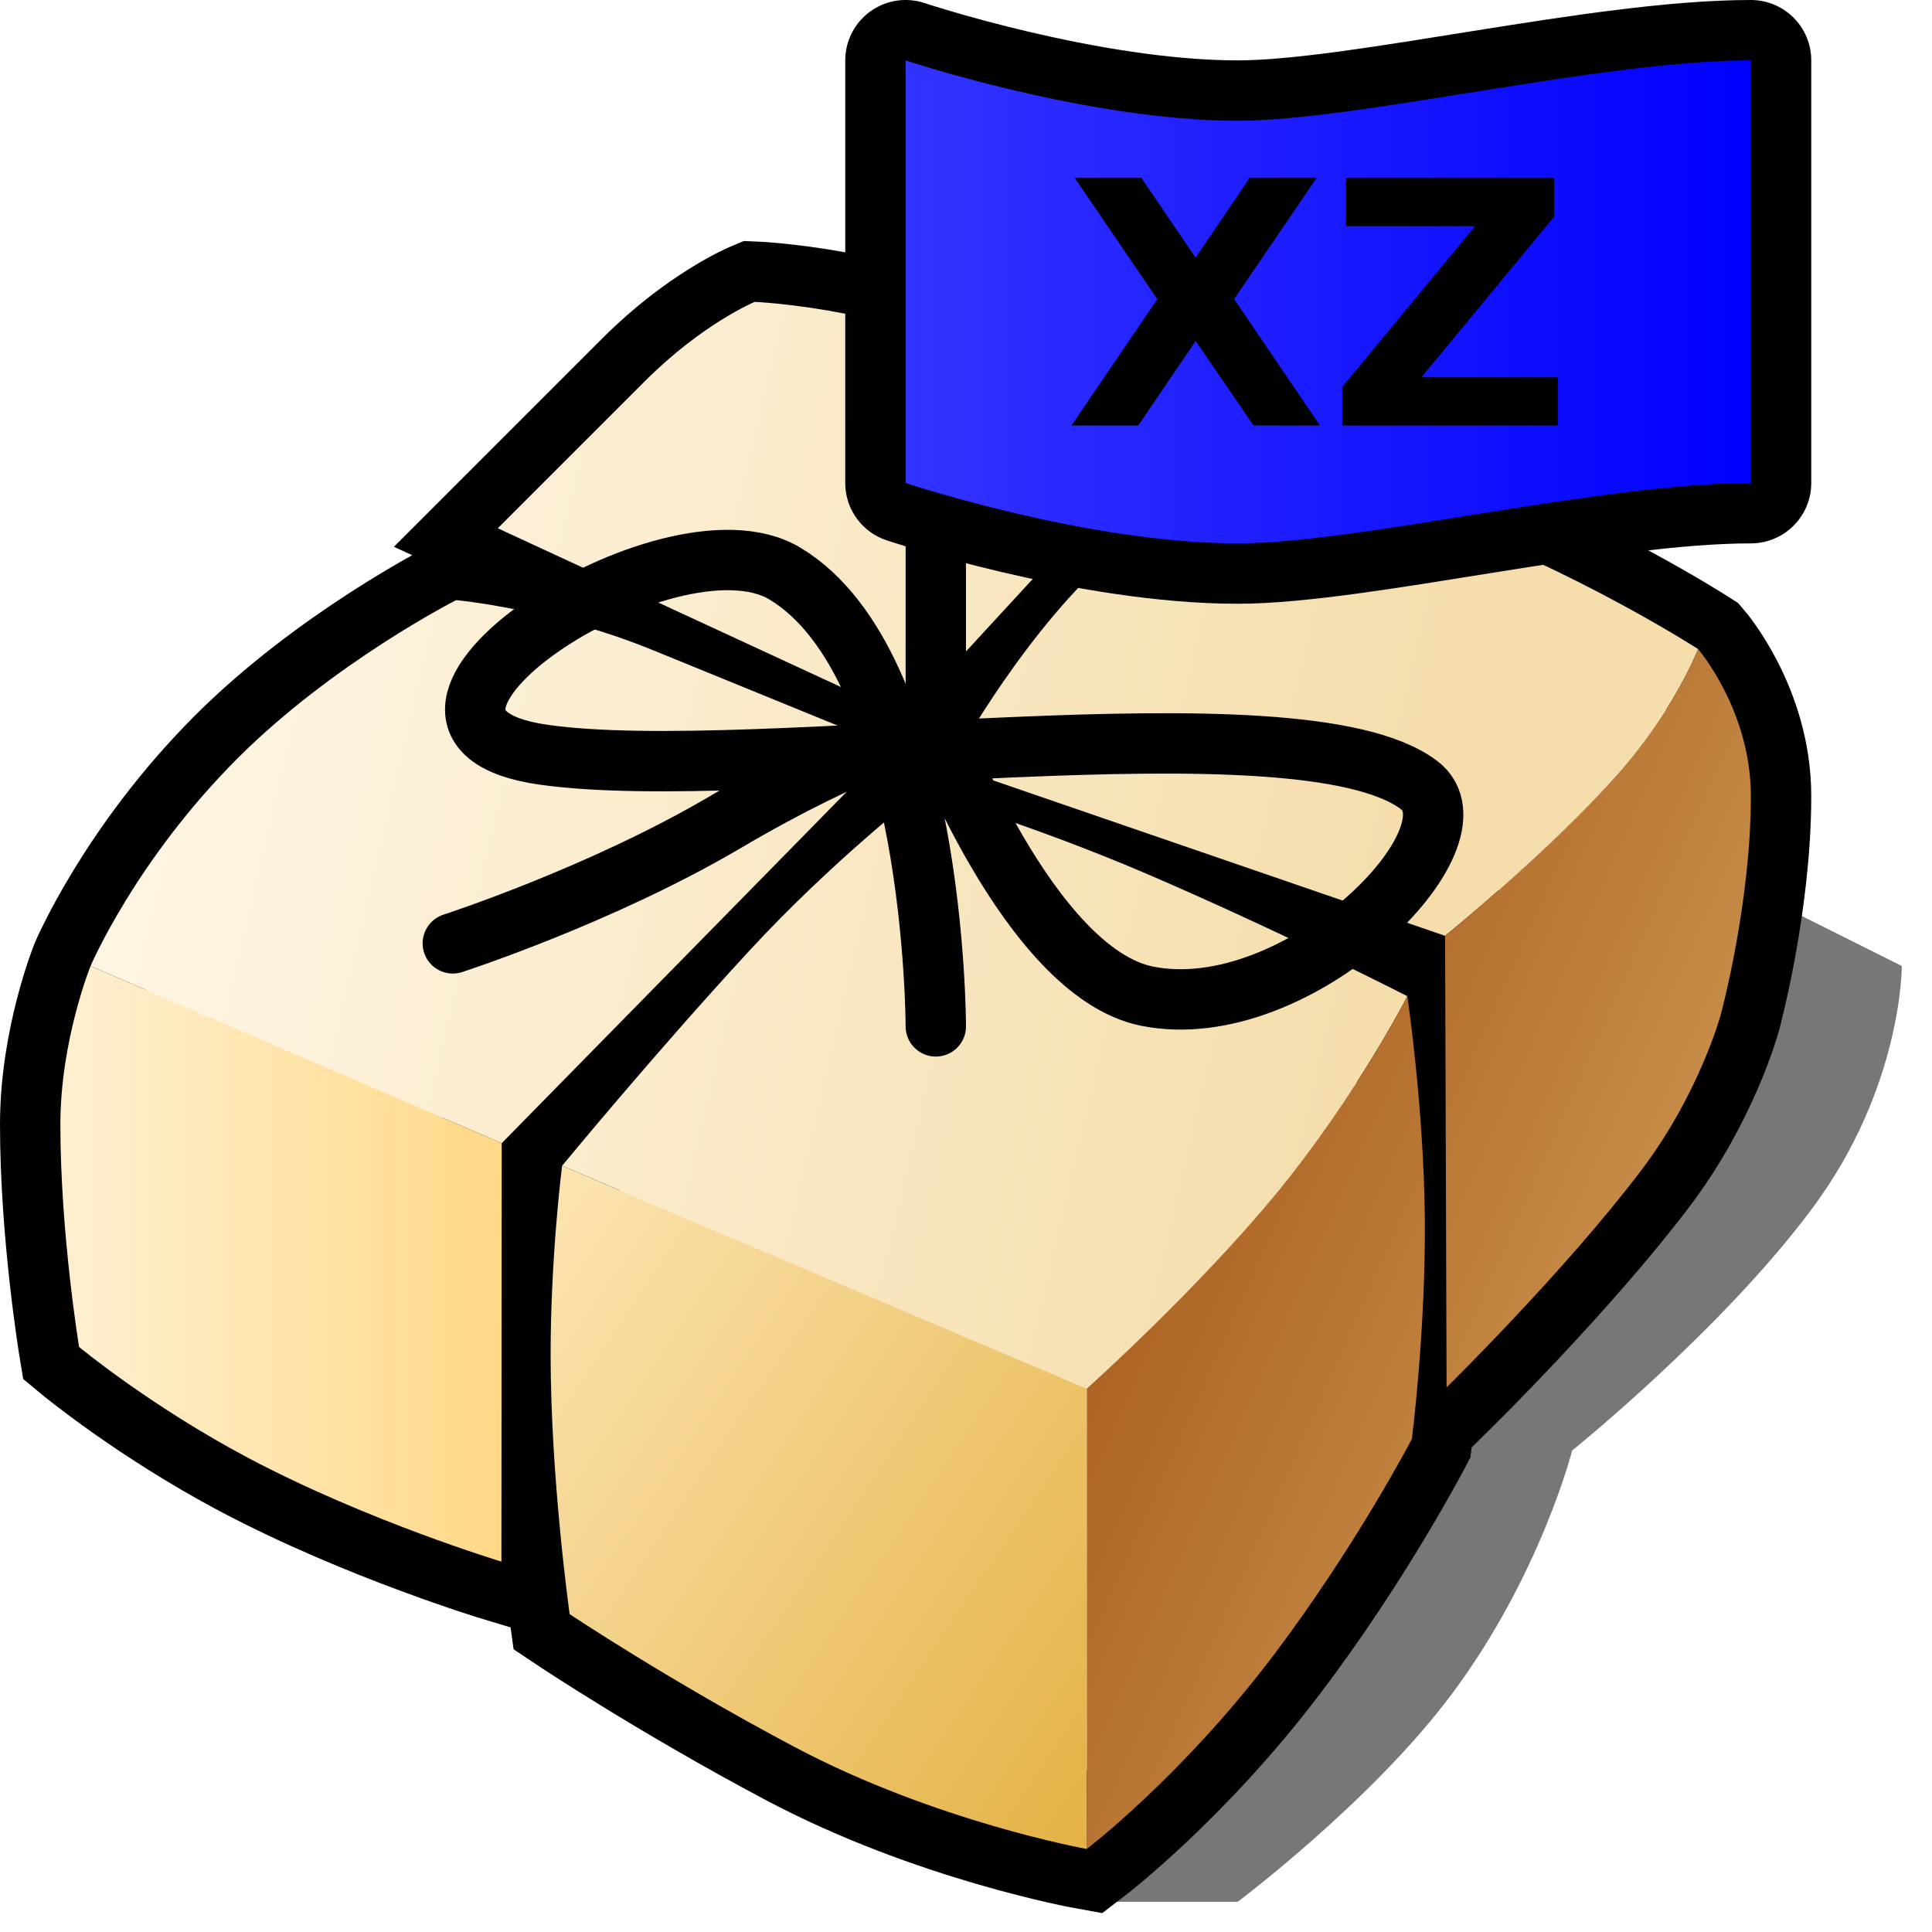
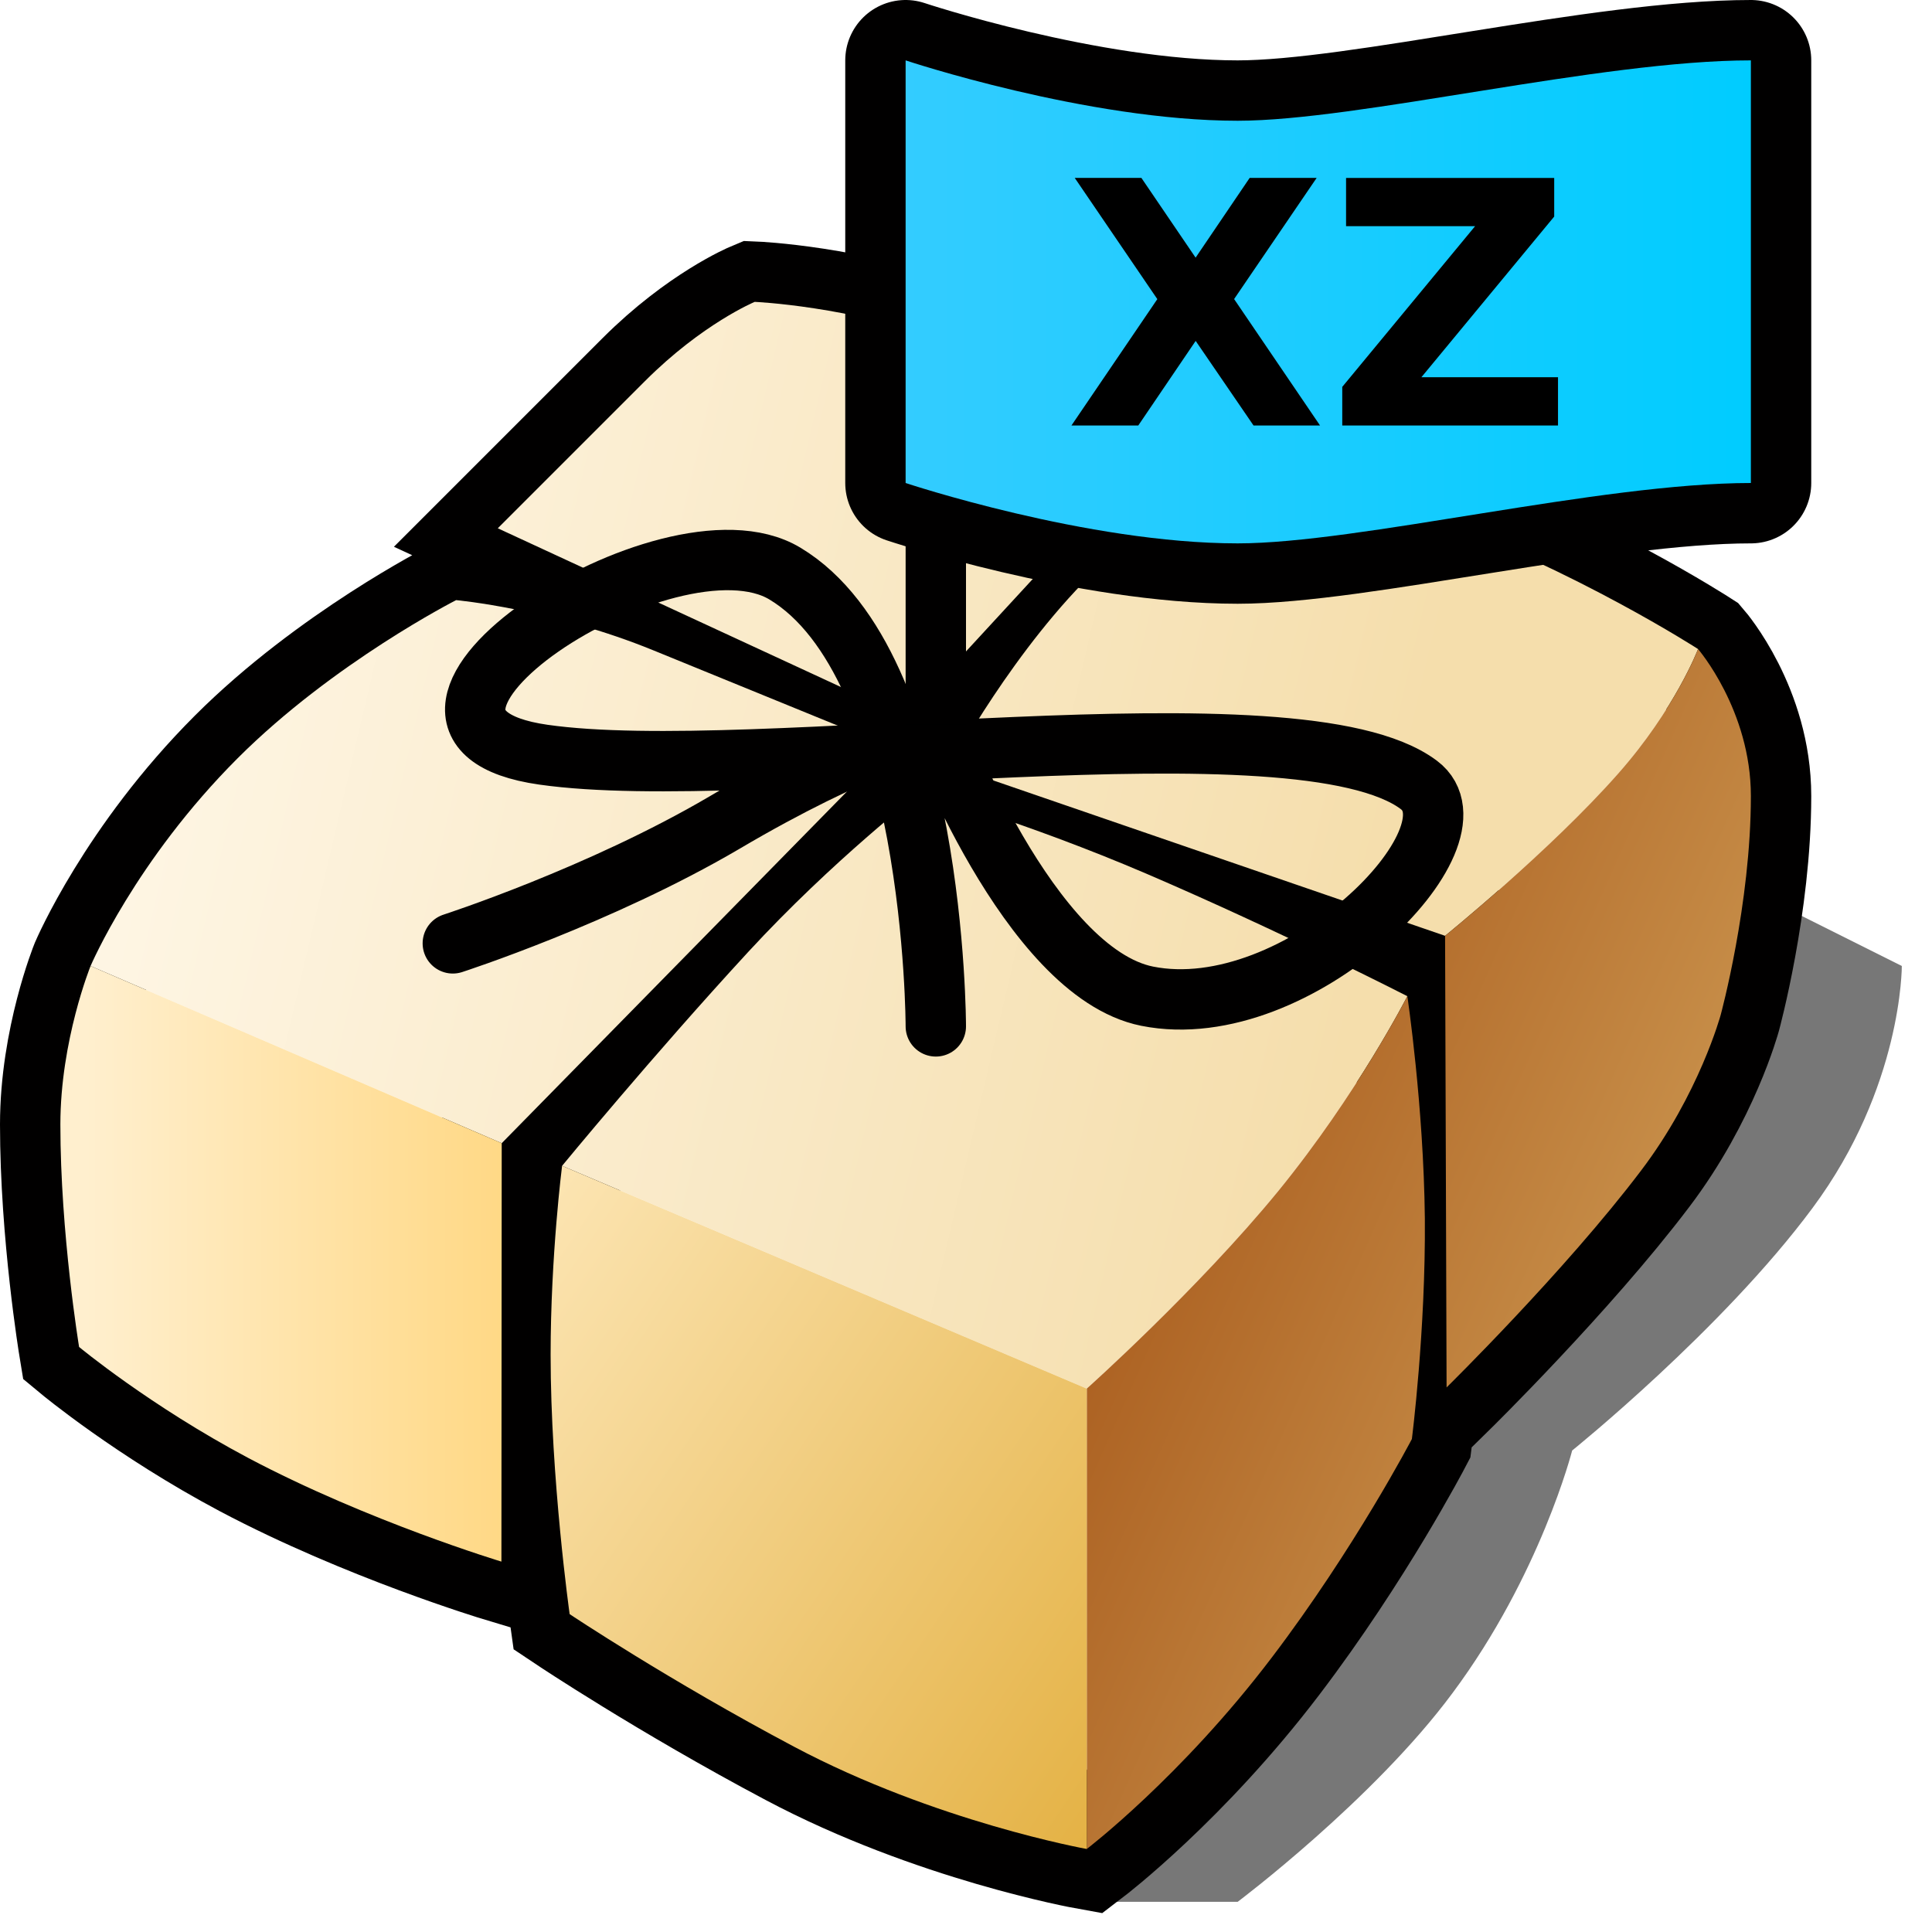
<svg xmlns="http://www.w3.org/2000/svg" xmlns:xlink="http://www.w3.org/1999/xlink" version="1.1" width="64" height="64" color-interpolation="linearRGB" id="svg2">
  <defs id="defs55">
    <linearGradient id="linearGradient7582">
-       <stop style="stop-color:#3333ff;stop-opacity:1" offset="0" id="stop7584" />
-       <stop style="stop-color:#0000ff;stop-opacity:1" offset="1" id="stop7586" />
+       <stop style="stop-color:#33ccff;stop-opacity:1" offset="0" id="stop7584" />
+       <stop style="stop-color:#00ccff;stop-opacity:1" offset="1" id="stop7586" />
    </linearGradient>
    <linearGradient y2="-15.63" x2="60.1" y1="-20.99" x1="31.15" gradientUnits="userSpaceOnUse" id="gradient4-2">
      <stop id="stop45-5" stop-color="#91ea85" offset="0" style="stop-color:#ff2700;stop-opacity:1" />
      <stop id="stop47-1" stop-color="#53cd42" offset="1" style="stop-color:#ff0000;stop-opacity:1" />
    </linearGradient>
    <linearGradient y2="-23.7" x2="58.34" y1="-34.14" x1="13.84" gradientUnits="userSpaceOnUse" id="gradient0">
      <stop id="stop11" stop-color="#fff8ea" offset="0" />
      <stop id="stop13" stop-color="#f5deac" offset="1" />
    </linearGradient>
    <linearGradient y2="14.51" x2="86.1" y1="-3.9" x1="44.72" gradientUnits="userSpaceOnUse" id="gradient1">
      <stop id="stop18" stop-color="#983f04" offset="0" />
      <stop id="stop20" stop-color="#e6c276" offset="1" />
    </linearGradient>
    <linearGradient y2="75.85" x2="-10.6" y1="94.92" x1="17.72" gradientUnits="userSpaceOnUse" id="gradient2">
      <stop id="stop25" stop-color="#e1ab36" offset="0" />
      <stop id="stop27" stop-color="#ffebc0" offset="1" />
    </linearGradient>
    <linearGradient y2="-60" x2="21.14" y1="-60" x1="2.85" gradientUnits="userSpaceOnUse" id="gradient3">
      <stop id="stop32" stop-color="#ffefce" offset="0" />
      <stop id="stop34" stop-color="#ffd16e" offset="1" />
    </linearGradient>
    <linearGradient y2="-15.63" x2="60.1" y1="-20.99" x1="31.15" gradientUnits="userSpaceOnUse" id="gradient4" gradientTransform="translate(28.47458,38.23729)">
      <stop id="stop45" stop-color="#ffc860" offset="0" />
      <stop id="stop47" stop-color="#ffb015" offset="1" />
    </linearGradient>
    <linearGradient xlink:href="#linearGradient7582" id="linearGradient7588" x1="81.729" y1="16" x2="109.729" y2="16" gradientUnits="userSpaceOnUse" gradientTransform="translate(-51.72881,-6)" />
+     <linearGradient id="linearGradient1287">
+       <stop id="stop1289" style="stop-color:#ffffff;stop-opacity:1;" offset="0" />
+       <stop id="stop1288" style="stop-color:#c2bfbf;stop-opacity:0.996;" offset="1" />
+     </linearGradient>
+     <linearGradient id="linearGradient898">
+       <stop id="stop900" offset="0" style="stop-color:#000000;stop-opacity:0.742;" />
+       <stop id="stop902" offset="1" style="stop-color:#000000;stop-opacity:0;" />
+     </linearGradient>
+     <linearGradient id="linearGradient888">
+       <stop id="stop890" offset="0" style="stop-color:#3d3d3d;stop-opacity:0.517;" />
+       <stop id="stop892" offset="1" style="stop-color:#ffffff;stop-opacity:0.558;" />
+     </linearGradient>
+     <linearGradient id="linearGradient672">
+       <stop id="stop673" offset="0" style="stop-color:#d9dfd5;stop-opacity:1;" />
+       <stop id="stop674" offset="1" style="stop-color:#ffffff;stop-opacity:1;" />
+     </linearGradient>
+     <linearGradient id="linearGradient616">
+       <stop id="stop617" offset="0" style="stop-color:#bfa673;stop-opacity:1;" />
+       <stop id="stop618" offset="1" style="stop-color:#f0f0f0;stop-opacity:1;" />
+     </linearGradient>
+     <linearGradient gradientTransform="scale(0.730143,1.369594)" gradientUnits="objectBoundingBox" y2="1.504" x2="0.917" y1="0.19" x1="0.419" id="linearGradient619" xlink:href="#linearGradient616" />
+     <radialGradient gradientTransform="scale(1.257427,0.795275)" fy="144.164" fx="83.71" r="305.23" cy="144.164" cx="83.71" id="radialGradient620" xlink:href="#linearGradient616" />
+     <linearGradient gradientTransform="scale(1.084598,0.922001)" gradientUnits="userSpaceOnUse" y2="20.213" x2="-1.112" y1="44.18" x1="36.107" id="linearGradient621" xlink:href="#linearGradient616" />
+     <radialGradient fy="52.995" fx="30.483" r="2.68" cy="52.995" cx="30.483" id="radialGradient632" xlink:href="#linearGradient898" gradientTransform="scale(1.082326,0.9239365)" gradientUnits="userSpaceOnUse" />
+     <radialGradient fy="0.835" fx="1.164" r="1.371" cy="0.835" cx="1.164" id="radialGradient634" xlink:href="#linearGradient616" />
+     <linearGradient y2="55.055" x2="56.488" y1="18.949" x1="15.687" id="linearGradient676" xlink:href="#linearGradient672" />
+     <linearGradient gradientUnits="userSpaceOnUse" y2="18.507" x2="36.58" y1="35.188" x1="40.153" id="linearGradient740" xlink:href="#linearGradient672" />
+     <linearGradient spreadMethod="pad" gradientTransform="scale(0.6830278,1.464069)" gradientUnits="userSpaceOnUse" y2="31.054" x2="38.148" y1="31.188" x1="47.371" id="linearGradient878" xlink:href="#linearGradient888" />
+     <linearGradient gradientUnits="userSpaceOnUse" spreadMethod="reflect" y2="124.542" x2="12.545" y1="119.879" x1="12.545" id="linearGradient896" xlink:href="#linearGradient888" gradientTransform="scale(2.3851,0.4192696)" />
+     <defs id="defs907">
+       <linearGradient id="linearGradient622">
+         <stop id="stop623" offset="0" style="stop-color:#f8e29d;stop-opacity:0.447;" />
+         <stop id="stop624" offset="1" style="stop-color:#272d2d;stop-opacity:0.478;" />
+       </linearGradient>
+       <linearGradient id="linearGradient617">
+         <stop id="stop918" offset="0" style="stop-color:#ffffff;stop-opacity:1;" />
+         <stop id="stop619" offset="1" style="stop-color:#000000;stop-opacity:1;" />
+       </linearGradient>
+       <linearGradient id="linearGradient613">
+         <stop id="stop614" offset="0" style="stop-color:#ffffff;stop-opacity:0.624;" />
+         <stop id="stop615" offset="1" style="stop-color:#5d6567;stop-opacity:1;" />
+       </linearGradient>
+       <linearGradient id="linearGradient607">
+         <stop id="stop608" offset="0" style="stop-color:#d7d5d5;stop-opacity:1;" />
+         <stop id="stop609" offset="1" style="stop-color:#000000;stop-opacity:0.404;" />
+       </linearGradient>
+       <radialGradient id="radialGradient610" xlink:href="#linearGradient622" />
+       <linearGradient gradientTransform="matrix(1,-1.054768e-5,-2.212897e-8,1,6.882726e-9,-4.703892e-9)" y2="1.201" x2="1.077" y1="-0.218" x1="-0.266" id="linearGradient612" xlink:href="#linearGradient617" />
+       <radialGradient gradientTransform="matrix(1.000001,1.020568e-7,2.121713e-5,0.999999,3.963748e-8,-1.000117e-8)" fy="1.174" fx="0.999" r="1.11" cy="1.174" cx="0.999" id="radialGradient616" xlink:href="#linearGradient613" />
+       <linearGradient y2="0.789" x2="-0.968" y1="0.906" x1="-0.427" id="linearGradient943" xlink:href="#linearGradient617" />
+       <linearGradient gradientUnits="objectBoundingBox" gradientTransform="matrix(0.999728,-1.063720e-5,-1.320046e-7,1.000272,-3.469447e-16,-1.358505e-16)" y2="0.129" x2="0.337" y1="1.173" x1="1.299" id="linearGradient626" xlink:href="#linearGradient617" />
+       <linearGradient gradientTransform="matrix(1,2.268336e-6,-1.975559e-5,1,5.713033e-8,3.856326e-8)" y2="-7.41785839e-2" x2="-0.738" y1="1.052" x1="1.22" id="linearGradient687" xlink:href="#linearGradient607" />
+       <linearGradient id="linearGradient742" xlink:href="#linearGradient622" />
+     </defs>
+     <defs id="defs3">
+       <linearGradient id="linearGradient1068">
+         <stop id="stop1070" style="stop-color:#d2d2d2;stop-opacity:1;" offset="0" />
+         <stop id="stop1069" style="stop-color:#ffffff;stop-opacity:1;" offset="1" />
+       </linearGradient>
+       <linearGradient xlink:href="#linearGradient1287" spreadMethod="pad" gradientUnits="objectBoundingBox" y2="0.5" x2="1" y1="0.5" x1="0" id="linearGradient1065" />
+       <linearGradient id="linearGradient1060">
+         <stop id="stop1063" style="stop-color:#ffffff;stop-opacity:1;" offset="0" />
+         <stop id="stop1062" style="stop-color:#acabaa;stop-opacity:0.996;" offset="0.5" />
+         <stop id="stop1061" style="stop-color:#5a5856;stop-opacity:0.996;" offset="1" />
+       </linearGradient>
+       <linearGradient id="linearGradient645">
+         <stop id="stop646" offset="0" style="stop-color:#aca597;stop-opacity:1;" />
+         <stop id="stop647" offset="1" style="stop-color:#ffffff;stop-opacity:1;" />
+       </linearGradient>
+       <linearGradient id="linearGradient593">
+         <stop id="stop594" offset="0" style="stop-color:#478acf;stop-opacity:1;" />
+         <stop id="stop595" offset="1" style="stop-color:#65c6f7;stop-opacity:1;" />
+       </linearGradient>
+       <linearGradient id="linearGradient574">
+         <stop id="stop575" offset="0" style="stop-color:#85ad92;stop-opacity:1;" />
+         <stop id="stop576" offset="1" style="stop-color:#559db2;stop-opacity:0.772;" />
+       </linearGradient>
+       <linearGradient id="linearGradient570">
+         <stop id="stop571" offset="0" style="stop-color:#000000;stop-opacity:1;" />
+         <stop id="stop572" offset="1" style="stop-color:#ffffff;stop-opacity:0;" />
+       </linearGradient>
+       <linearGradient y2="-0.033" x2="0.66" y1="-0.787" x1="0.618" xlink:href="#linearGradient1060" id="linearGradient573" />
+       <linearGradient y2="0.416" x2="0.498" y1="0.991" x1="1.019" xlink:href="#linearGradient1068" id="linearGradient1213" />
+       <radialGradient fy="0.621" fx="0.783" r="0.838" cy="0.621" cx="0.783" xlink:href="#linearGradient570" id="radialGradient581" />
+       <linearGradient y2="0.425" x2="0.853" y1="0.859" x1="1.072" xlink:href="#linearGradient1068" id="linearGradient580" />
+       <linearGradient y2="0.113" x2="0.085" y1="0.028" x1="-0.129" id="linearGradient901" xlink:href="#linearGradient1060" />
+       <linearGradient y2="0.931" x2="0.554" y1="0.199" x1="0.259" id="linearGradient902" xlink:href="#linearGradient570" />
+       <linearGradient y2="1.812" x2="0.434" y1="-1.688" x1="0.148" id="linearGradient916" xlink:href="#linearGradient1068" />
+       <defs id="defs890">
+         <linearGradient xlink:href="#linearGradient1065" spreadMethod="pad" gradientUnits="objectBoundingBox" y2="0.5" x2="1" y1="0.5" x1="0" id="linearGradient922" />
+         <linearGradient xlink:href="#linearGradient1060" spreadMethod="pad" gradientUnits="objectBoundingBox" y2="0.5" x2="1" y1="0.5" x1="0" id="linearGradient908" />
+         <linearGradient xlink:href="#linearGradient1068" spreadMethod="pad" gradientUnits="objectBoundingBox" y2="0.5" x2="1" y1="0.5" x1="0" id="linearGradient894" />
+         <linearGradient y2="1.191" x2="0.613" y1="-0.336" x1="0.596" id="linearGradient897" xlink:href="#linearGradient894" />
+         <linearGradient y2="0.218" x2="0.467" y1="1.028" x1="0.964" id="linearGradient1119" xlink:href="#linearGradient894" />
+         <linearGradient y2="0.492" x2="0.333" y1="2.377" x1="0.571" id="linearGradient907" xlink:href="#linearGradient908" />
+         <linearGradient y2="0.984" x2="0.465" y1="0.154" x1="0.471" id="linearGradient921" xlink:href="#linearGradient922" />
+         <linearGradient id="linearGradient948" xlink:href="#linearGradient922" />
+         <defs id="defs987">
+           <linearGradient xlink:href="#linearGradient908" spreadMethod="pad" gradientUnits="objectBoundingBox" y2="0.5" x2="1" y1="0.5" x1="0" id="linearGradient855" />
+           <linearGradient xlink:href="#linearGradient922" spreadMethod="pad" gradientUnits="objectBoundingBox" y2="0.5" x2="1" y1="0.5" x1="0" id="linearGradient1188" />
+           <linearGradient id="linearGradient831">
+             <stop id="stop832" offset="0" style="stop-color:#94897f;stop-opacity:1;" />
+             <stop id="stop833" offset="1" style="stop-color:#fff5fe;stop-opacity:1;" />
+           </linearGradient>
+           <linearGradient spreadMethod="pad" gradientUnits="objectBoundingBox" y2="0.935" x2="-0.293" y1="0.348" x1="0.876" id="linearGradient834" xlink:href="#linearGradient1188" />
+           <radialGradient spreadMethod="pad" cx="0.591" cy="0.281" fx="0.591" fy="0.281" r="0.556" id="radialGradient835" xlink:href="#linearGradient1188" />
+           <linearGradient y2="0.709" x2="0.496" y1="0.769" x1="0.128" id="linearGradient893" xlink:href="#linearGradient1188" />
+           <linearGradient y2="-0.359" x2="0.054" y1="1.028" x1="0.036" id="linearGradient625" xlink:href="#linearGradient855" />
+           <linearGradient y2="0.964" x2="-0.155" y1="0.126" x1="1.283" id="linearGradient627" xlink:href="#linearGradient1188" />
+           <radialGradient gradientTransform="scale(0.877379,1.139758)" cx="0.368" cy="0.487" fx="0.368" fy="0.487" r="1.598" id="radialGradient628" xlink:href="#linearGradient1188" />
+           <linearGradient y2="0.733" x2="0.419" y1="0.15" x1="0.769" id="linearGradient628" xlink:href="#linearGradient1188" />
+         </defs>
+       </defs>
+       <linearGradient y2="0.518" x2="0.974" y1="0.465" x1="-0.661" id="linearGradient1304" xlink:href="#linearGradient1060" />
+       <linearGradient y2="0.768" x2="0.169" y1="0.207" x1="0.018" id="linearGradient1322" xlink:href="#linearGradient1060" />
+       <linearGradient y2="144.096" x2="21.012" y1="131.446" x1="0.899" id="linearGradient909" xlink:href="#linearGradient1287" gradientTransform="matrix(2.610373,0,0,0.383087,-77.89956,-14.52172)" gradientUnits="userSpaceOnUse" />
+       <linearGradient y2="0.792" x2="0.677" y1="0.218" x1="0.255" id="linearGradient977" xlink:href="#linearGradient570" />
+       <linearGradient y2="202.14" x2="3.732" y1="202.14" x1="2.269" id="linearGradient1043" xlink:href="#linearGradient1287" gradientTransform="matrix(3.909022,0,0,0.2558185,-77.89956,-14.52172)" gradientUnits="userSpaceOnUse" />
+       <linearGradient y2="197.564" x2="9.369" y1="192.779" x1="8.126" id="linearGradient925" xlink:href="#linearGradient1287" gradientTransform="matrix(3.792709,0,0,0.2636638,-77.89956,-14.52172)" gradientUnits="userSpaceOnUse" />
+     </defs>
+     <linearGradient gradientTransform="matrix(1.570947,0,0,1.570947,-72.11239,-74.10334)" id="linearGradient1996" gradientUnits="userSpaceOnUse" x1="111.788" y1="230.285" x2="111.788" y2="142.85">
+       <stop offset="0" style="stop-color:#FFFFFF" id="stop3166" />
+       <stop offset="0.102" style="stop-color:#FAFAFA" id="stop3167" />
+       <stop offset="0.226" style="stop-color:#EBEBEB" id="stop3168" />
+       <stop offset="0.361" style="stop-color:#D2D2D2" id="stop3169" />
+       <stop offset="0.504" style="stop-color:#B0B0B0" id="stop3170" />
+       <stop offset="0.653" style="stop-color:#848484" id="stop3171" />
+       <stop offset="0.808" style="stop-color:#4E4E4E" id="stop3172" />
+       <stop offset="0.965" style="stop-color:#0F0F0F" id="stop3173" />
+       <stop offset="1" style="stop-color:#000000" id="stop3174" />
+     </linearGradient>
+     <radialGradient id="radialGradient2007" cx="223.238" cy="994.024" r="45.424" fx="223.238" fy="994.024" gradientTransform="matrix(2.133345,-0.9771287,0.8197199,1.789779,-1234.482,-1464.97)" gradientUnits="userSpaceOnUse">
+       <stop offset="0" style="stop-color:#FFFFFF" id="stop3180" />
+       <stop offset="1" style="stop-color:#000000" id="stop3181" />
+     </radialGradient>
+     <linearGradient gradientTransform="matrix(1.570947,0,0,1.570947,-72.11239,-74.10334)" id="linearGradient2011" gradientUnits="userSpaceOnUse" x1="131.501" y1="96.094" x2="141.162" y2="105.755">
+       <stop offset="0" style="stop-color:#FFFFFF" id="stop3188" />
+       <stop offset="1" style="stop-color:#000000" id="stop3189" />
+     </linearGradient>
+     <linearGradient gradientTransform="matrix(1.570947,0,0,1.570947,-72.11239,-74.10334)" id="XMLID_6_" gradientUnits="userSpaceOnUse" x1="139.912" y1="98.641" x2="154.453" y2="98.641">
+       <stop offset="0" style="stop-color:#BBBBBB" id="stop3196" />
+       <stop offset="1" style="stop-color:#888888" id="stop3197" />
+     </linearGradient>
+     <linearGradient gradientTransform="matrix(1.570947,0,0,1.570947,-72.11239,-74.10334)" id="XMLID_7_" gradientUnits="userSpaceOnUse" x1="145.959" y1="93.064" x2="166.486" y2="93.064">
+       <stop offset="0" style="stop-color:#FF9200" id="stop3203" />
+       <stop offset="0.264" style="stop-color:#FF0000" id="stop3204" />
+       <stop offset="0.375" style="stop-color:#FA0000" id="stop3205" />
+       <stop offset="0.509" style="stop-color:#EB0000" id="stop3206" />
+       <stop offset="0.655" style="stop-color:#D20000" id="stop3207" />
+       <stop offset="0.811" style="stop-color:#B00000" id="stop3208" />
+       <stop offset="0.971" style="stop-color:#850000" id="stop3209" />
+       <stop offset="1" style="stop-color:#7C0000" id="stop3210" />
+     </linearGradient>
+     <linearGradient gradientTransform="matrix(1.570947,0,0,1.570947,-72.11239,-74.10334)" id="XMLID_8_" gradientUnits="userSpaceOnUse" x1="158.666" y1="69.667" x2="171.857" y2="69.667">
+       <stop offset="0" style="stop-color:#FF6D00" id="stop3218" />
+       <stop offset="1" style="stop-color:#FF3300" id="stop3219" />
+     </linearGradient>
+     <linearGradient gradientTransform="matrix(1.570947,0,0,1.570947,-72.11239,-74.10334)" id="XMLID_9_" gradientUnits="userSpaceOnUse" x1="160.666" y1="69.842" x2="168.797" y2="69.842">
+       <stop offset="0" style="stop-color:#FFAE00" id="stop3225" />
+       <stop offset="1" style="stop-color:#FFF030" id="stop3226" />
+     </linearGradient>
+     <linearGradient gradientTransform="matrix(1.570947,0,0,1.570947,-72.11239,-74.10334)" id="XMLID_10_" gradientUnits="userSpaceOnUse" x1="169.221" y1="81.176" x2="193.295" y2="81.176">
+       <stop offset="0" style="stop-color:#FF6D00" id="stop3232" />
+       <stop offset="1" style="stop-color:#FF3300" id="stop3233" />
+     </linearGradient>
+     <linearGradient gradientTransform="matrix(1.570947,0,0,1.570947,-72.11239,-74.10334)" id="XMLID_11_" gradientUnits="userSpaceOnUse" x1="171.381" y1="80.177" x2="189.135" y2="80.177">
+       <stop offset="0" style="stop-color:#FFAE00" id="stop3239" />
+       <stop offset="1" style="stop-color:#FFF030" id="stop3240" />
+     </linearGradient>
+     <linearGradient gradientTransform="matrix(1.570947,0,0,1.570947,-72.11239,-74.10334)" id="XMLID_12_" gradientUnits="userSpaceOnUse" x1="170.449" y1="100.71" x2="194.938" y2="100.71">
+       <stop offset="0" style="stop-color:#FF6D00" id="stop3246" />
+       <stop offset="1" style="stop-color:#FF3300" id="stop3247" />
+     </linearGradient>
+     <linearGradient gradientTransform="matrix(1.570947,0,0,1.570947,-72.11239,-74.10334)" id="XMLID_13_" gradientUnits="userSpaceOnUse" x1="172.346" y1="99.711" x2="191.039" y2="99.711">
+       <stop offset="0" style="stop-color:#FFAE00" id="stop3253" />
+       <stop offset="1" style="stop-color:#FFF030" id="stop3254" />
+     </linearGradient>
+     <linearGradient y2="142.85" x2="111.788" y1="230.285" x1="111.788" gradientTransform="matrix(1.570947,0,0,1.570947,-68.3412,-138.0986)" gradientUnits="userSpaceOnUse" id="linearGradient2362" xlink:href="#XMLID_3_" />
+     <radialGradient r="45.424" fy="994.024" fx="223.238" cy="994.024" cx="223.238" gradientTransform="matrix(2.133345,-0.9771287,0.8197199,1.789779,-1230.711,-1528.965)" gradientUnits="userSpaceOnUse" id="radialGradient2364" xlink:href="#XMLID_4_" />
+     <linearGradient y2="105.755" x2="141.162" y1="96.094" x1="131.501" gradientTransform="matrix(1.570947,0,0,1.570947,-68.3412,-138.0986)" gradientUnits="userSpaceOnUse" id="linearGradient2366" xlink:href="#XMLID_5_" />
+     <linearGradient y2="98.641" x2="154.453" y1="98.641" x1="139.912" gradientTransform="matrix(1.570947,0,0,1.570947,-68.3412,-138.0986)" gradientUnits="userSpaceOnUse" id="linearGradient2368" xlink:href="#XMLID_6_" />
+     <linearGradient y2="93.064" x2="166.486" y1="93.064" x1="145.959" gradientTransform="matrix(1.570947,0,0,1.570947,-68.3412,-138.0986)" gradientUnits="userSpaceOnUse" id="linearGradient2370" xlink:href="#XMLID_7_" />
+     <linearGradient y2="69.667" x2="171.857" y1="69.667" x1="158.666" gradientTransform="matrix(1.570947,0,0,1.570947,-68.3412,-138.0986)" gradientUnits="userSpaceOnUse" id="linearGradient2372" xlink:href="#XMLID_8_" />
+     <linearGradient y2="69.842" x2="168.797" y1="69.842" x1="160.666" gradientTransform="matrix(1.570947,0,0,1.570947,-68.3412,-138.0986)" gradientUnits="userSpaceOnUse" id="linearGradient2374" xlink:href="#XMLID_9_" />
+     <linearGradient y2="81.176" x2="193.295" y1="81.176" x1="169.221" gradientTransform="matrix(1.570947,0,0,1.570947,-68.3412,-138.0986)" gradientUnits="userSpaceOnUse" id="linearGradient2376" xlink:href="#XMLID_10_" />
+     <linearGradient y2="80.177" x2="189.135" y1="80.177" x1="171.381" gradientTransform="matrix(1.570947,0,0,1.570947,-68.3412,-138.0986)" gradientUnits="userSpaceOnUse" id="linearGradient2378" xlink:href="#XMLID_11_" />
+     <linearGradient y2="100.71" x2="194.938" y1="100.71" x1="170.449" gradientTransform="matrix(1.570947,0,0,1.570947,-68.3412,-138.0986)" gradientUnits="userSpaceOnUse" id="linearGradient2380" xlink:href="#XMLID_12_" />
+     <linearGradient y2="99.711" x2="191.039" y1="99.711" x1="172.346" gradientTransform="matrix(1.570947,0,0,1.570947,-68.3412,-138.0986)" gradientUnits="userSpaceOnUse" id="linearGradient2382" xlink:href="#XMLID_13_" />
+     <linearGradient id="linearGradient2155" xlink:href="#linearGradient900" />
+     <linearGradient id="linearGradient900">
+       <stop id="stop901" offset="0" style="stop-color:#000;stop-opacity:1;" />
+       <stop id="stop2149" offset="1" style="stop-color:#fff;stop-opacity:1;" />
+     </linearGradient>
+     <linearGradient xlink:href="#linearGradient672" id="linearGradient923" x1="0.92" y1="0.863" x2="-0.062" y2="0.237" />
+     <linearGradient xlink:href="#linearGradient672" id="linearGradient2142" x1="0.563" y1="0.976" x2="0.319" y2="0.422" />
+     <radialGradient xlink:href="#linearGradient616" id="radialGradient2140" cx="1.164" cy="0.835" r="1.371" fx="1.164" fy="0.835" />
+     <radialGradient xlink:href="#linearGradient672" id="radialGradient2138" cx="0.5" cy="0.5" r="0.907" fx="0.5" fy="0.5" />
+     <radialGradient xlink:href="#linearGradient616" id="radialGradient2134" cx="83.71" cy="144.164" r="305.23" fx="83.71" fy="144.164" gradientTransform="scale(1.257427,0.795275)" />
+     <linearGradient id="linearGradient2126">
+       <stop style="stop-color:#b39169;stop-opacity:1;" offset="0" id="stop2128" />
+       <stop style="stop-color:#efe0cd;stop-opacity:1;" offset="1" id="stop2130" />
+     </linearGradient>
+     <linearGradient y2="384.666" x2="-254.674" y1="373.765" x1="-204.6" gradientTransform="matrix(1,0,0,-1,233.3975,406.7656)" gradientUnits="userSpaceOnUse" id="linearGradient2253" xlink:href="#XMLID_3_" />
+     <linearGradient y2="393.023" x2="-227.223" y1="367.387" x1="-209.857" gradientTransform="matrix(1,0,0,-1,233.3975,406.7656)" gradientUnits="userSpaceOnUse" id="linearGradient2255" xlink:href="#XMLID_4_" />
+     <linearGradient y2="370.228" x2="-203.503" y1="382.328" x1="-189.317" gradientTransform="matrix(1,0,0,-1,233.3975,406.7656)" gradientUnits="userSpaceOnUse" id="linearGradient2257" xlink:href="#XMLID_5_" />
  </defs>
  <path id="path6" d="m 36,63 5,0 c 0,0 4.5,-3.38 7.12,-6.92 2.91,-3.91 3.96,-8.03 3.96,-8.03 0,0 4.98,-4.01 7.96,-8.03 C 63.02,36.01 63,32 63,32 l -4,-2 -2,5 -21,28 z" style="fill:#010101;fill-opacity:0.533" />
  <path id="path8" d="m 3,32 c 0,0 -1,2.47 -1,5.25 0,3.61 0.62,7.37 0.62,7.37 0,0 2.35,1.95 5.61,3.68 3.97,2.1 8.38,3.43 8.38,3.43 L 16.62,37.87 29.5,24.75 c 0,0 -4.05,-1.65 -7.84,-3.2 -3.37,-1.38 -6.55,-1.67 -6.55,-1.67 0,0 -4.07,2.07 -7.24,5.24 C 4.49,28.5 3,32 3,32 Z m 27,-8.25 8.93,-9.69 c 0,0 -3.86,-1.4 -7.51,-2.73 C 28.13,10.13 25,10 25,10 c 0,0 -1.73,0.72 -3.63,2.62 -2.32,2.32 -4.88,4.88 -4.88,4.88 L 30,23.75 Z m 1.5,1.62 16.37,5.63 0.05,14.96 c 0,0 3.92,-3.85 6.44,-7.18 1.93,-2.54 2.64,-5.16 2.64,-5.16 0,0 1,-3.67 1,-7.25 0,-2.84 -1.75,-4.87 -1.75,-4.87 0,0 -4.04,-2.61 -8.92,-4.38 -3.54,-1.29 -6.61,-1.91 -6.61,-1.91 0,0 -2.05,1.44 -4.32,3.58 -2.79,2.64 -4.9,6.58 -4.9,6.58 z M 46.62,33 c 0,0 -4.2,-2.15 -8.65,-4.06 -3.97,-1.7 -7.47,-2.69 -7.47,-2.69 0,0 -2.91,2.24 -5.72,5.29 -3.16,3.43 -6.16,7.08 -6.16,7.08 0,0 -0.38,2.97 -0.38,6.26 0,4.1 0.63,8.59 0.63,8.59 0,0 3.28,2.19 7.43,4.39 4.69,2.49 9.7,3.39 9.7,3.39 0,0 3.12,-2.38 6.12,-6.33 2.76,-3.63 4.65,-7.25 4.65,-7.25 0,0 0.46,-3.59 0.43,-7.31 C 47.16,36.62 46.62,33 46.62,33 Z" style="fill:none;stroke:#010000;stroke-width:4" />
  <path id="path15" d="m 46.62,33 c 0,0 -4.2,-2.15 -8.65,-4.06 -3.97,-1.7 -7.47,-2.69 -7.47,-2.69 0,0 -2.91,2.24 -5.72,5.29 -3.16,3.43 -6.16,7.08 -6.16,7.08 L 36,46 c 0,0 3.67,-3.28 6.34,-6.54 C 44.98,36.22 46.62,33 46.62,33 Z M 3,32 16.62,37.87 29.5,24.75 c 0,0 -4.05,-1.65 -7.84,-3.2 -3.37,-1.38 -6.55,-1.67 -6.55,-1.67 0,0 -4.07,2.07 -7.24,5.24 C 4.49,28.5 3,32 3,32 Z m 27,-8.25 8.93,-9.69 c 0,0 -3.86,-1.4 -7.51,-2.73 C 28.13,10.13 25,10 25,10 c 0,0 -1.73,0.72 -3.63,2.62 -2.32,2.32 -4.88,4.88 -4.88,4.88 L 30,23.75 Z m 1.5,1.62 16.37,5.63 c 0,0 3.47,-2.81 5.73,-5.37 1.9,-2.15 2.65,-4.13 2.65,-4.13 0,0 -4.04,-2.61 -8.92,-4.38 -3.54,-1.29 -6.61,-1.91 -6.61,-1.91 0,0 -2.05,1.44 -4.32,3.58 -2.79,2.64 -4.9,6.58 -4.9,6.58 z" style="fill:url(#gradient0)" />
  <path id="path22" d="m 46.62,33 c 0,0 -1.64,3.22 -4.28,6.46 C 39.67,42.72 36,46 36,46 l 0,15.25 c 0,0 3.12,-2.38 6.12,-6.33 2.76,-3.63 4.65,-7.25 4.65,-7.25 0,0 0.46,-3.59 0.43,-7.31 C 47.16,36.62 46.62,33 46.62,33 Z m 1.25,-2 0.05,14.96 c 0,0 3.92,-3.85 6.44,-7.18 1.93,-2.54 2.64,-5.16 2.64,-5.16 0,0 1,-3.67 1,-7.25 0,-2.84 -1.75,-4.87 -1.75,-4.87 0,0 -0.75,1.98 -2.65,4.13 C 51.34,28.19 47.87,31 47.87,31 Z" style="fill:url(#gradient1)" />
  <path id="path29" d="M 36,46 18.62,38.62 c 0,0 -0.38,2.97 -0.38,6.26 0,4.1 0.63,8.59 0.63,8.59 0,0 3.28,2.19 7.43,4.39 4.69,2.49 9.7,3.39 9.7,3.39 L 36,46 Z" style="fill:url(#gradient2)" />
  <path id="path36" d="m 3,32 c 0,0 -1,2.47 -1,5.25 0,3.61 0.62,7.37 0.62,7.37 0,0 2.35,1.95 5.61,3.68 3.97,2.1 8.38,3.43 8.38,3.43 L 16.62,37.87 3,32 Z" style="fill:url(#gradient3)" />
  <path id="path38" d="m 31,34 c 0,0 0,-12 -5,-15 -3.84,-2.31 -15,5 -8,6 7,1 25,-2 29,1 2.26,1.69 -4,8 -9,7 -3.93,-0.79 -7,-9 -7,-9 0,0 -2.63,0.67 -7,3.25 -4.12,2.42 -9,4 -9,4" style="fill:none;stroke:#010000;stroke-width:2;stroke-linecap:round" />
  <path id="path40" d="M 31,24 31,14" style="fill:none;stroke:#010000;stroke-width:2" />
  <path id="path42-7" d="M 30,16 30,2 c 0,0 6,2 11,2 4,0 12,-2 17,-2 l 0,14 C 53,16 45,18 41,18 36,18 30,16 30,16 Z" style="fill:none;stroke:#010000;stroke-width:4;stroke-linejoin:round" />
  <path id="path49-1" d="M 30,16 30,2 c 0,0 6,2 11,2 4,0 12,-2 17,-2 l 0,14 C 53,16 45,18 41,18 36,18 30,16 30,16 Z" style="fill:url(#linearGradient7588);fill-opacity:1" />
  <g style="font-style:normal;font-variant:normal;font-weight:bold;font-stretch:normal;font-size:11.25px;line-height:125%;font-family:'DejaVu Sans';-inkscape-font-specification:'DejaVu Sans Bold';letter-spacing:0px;word-spacing:0px;fill:#000000;fill-opacity:1;stroke:none;stroke-width:1px;stroke-linecap:butt;stroke-linejoin:miter;stroke-opacity:1" id="text7606">
    <path d="m 40.883,9.909 2.845,4.186 -2.203,0 -1.917,-2.802 -1.901,2.802 -2.214,0 2.845,-4.186 -2.736,-4.016 2.208,0 1.796,2.642 1.791,-2.642 2.219,0 -2.736,4.016 z" style="" id="path11445" />
    <path d="m 44.591,5.894 6.894,0 0,1.28 -4.4,5.323 4.526,0 0,1.599 -7.147,0 0,-1.28 4.4,-5.323 -4.274,0 0,-1.599 z" style="" id="path11447" />
  </g>
</svg>
